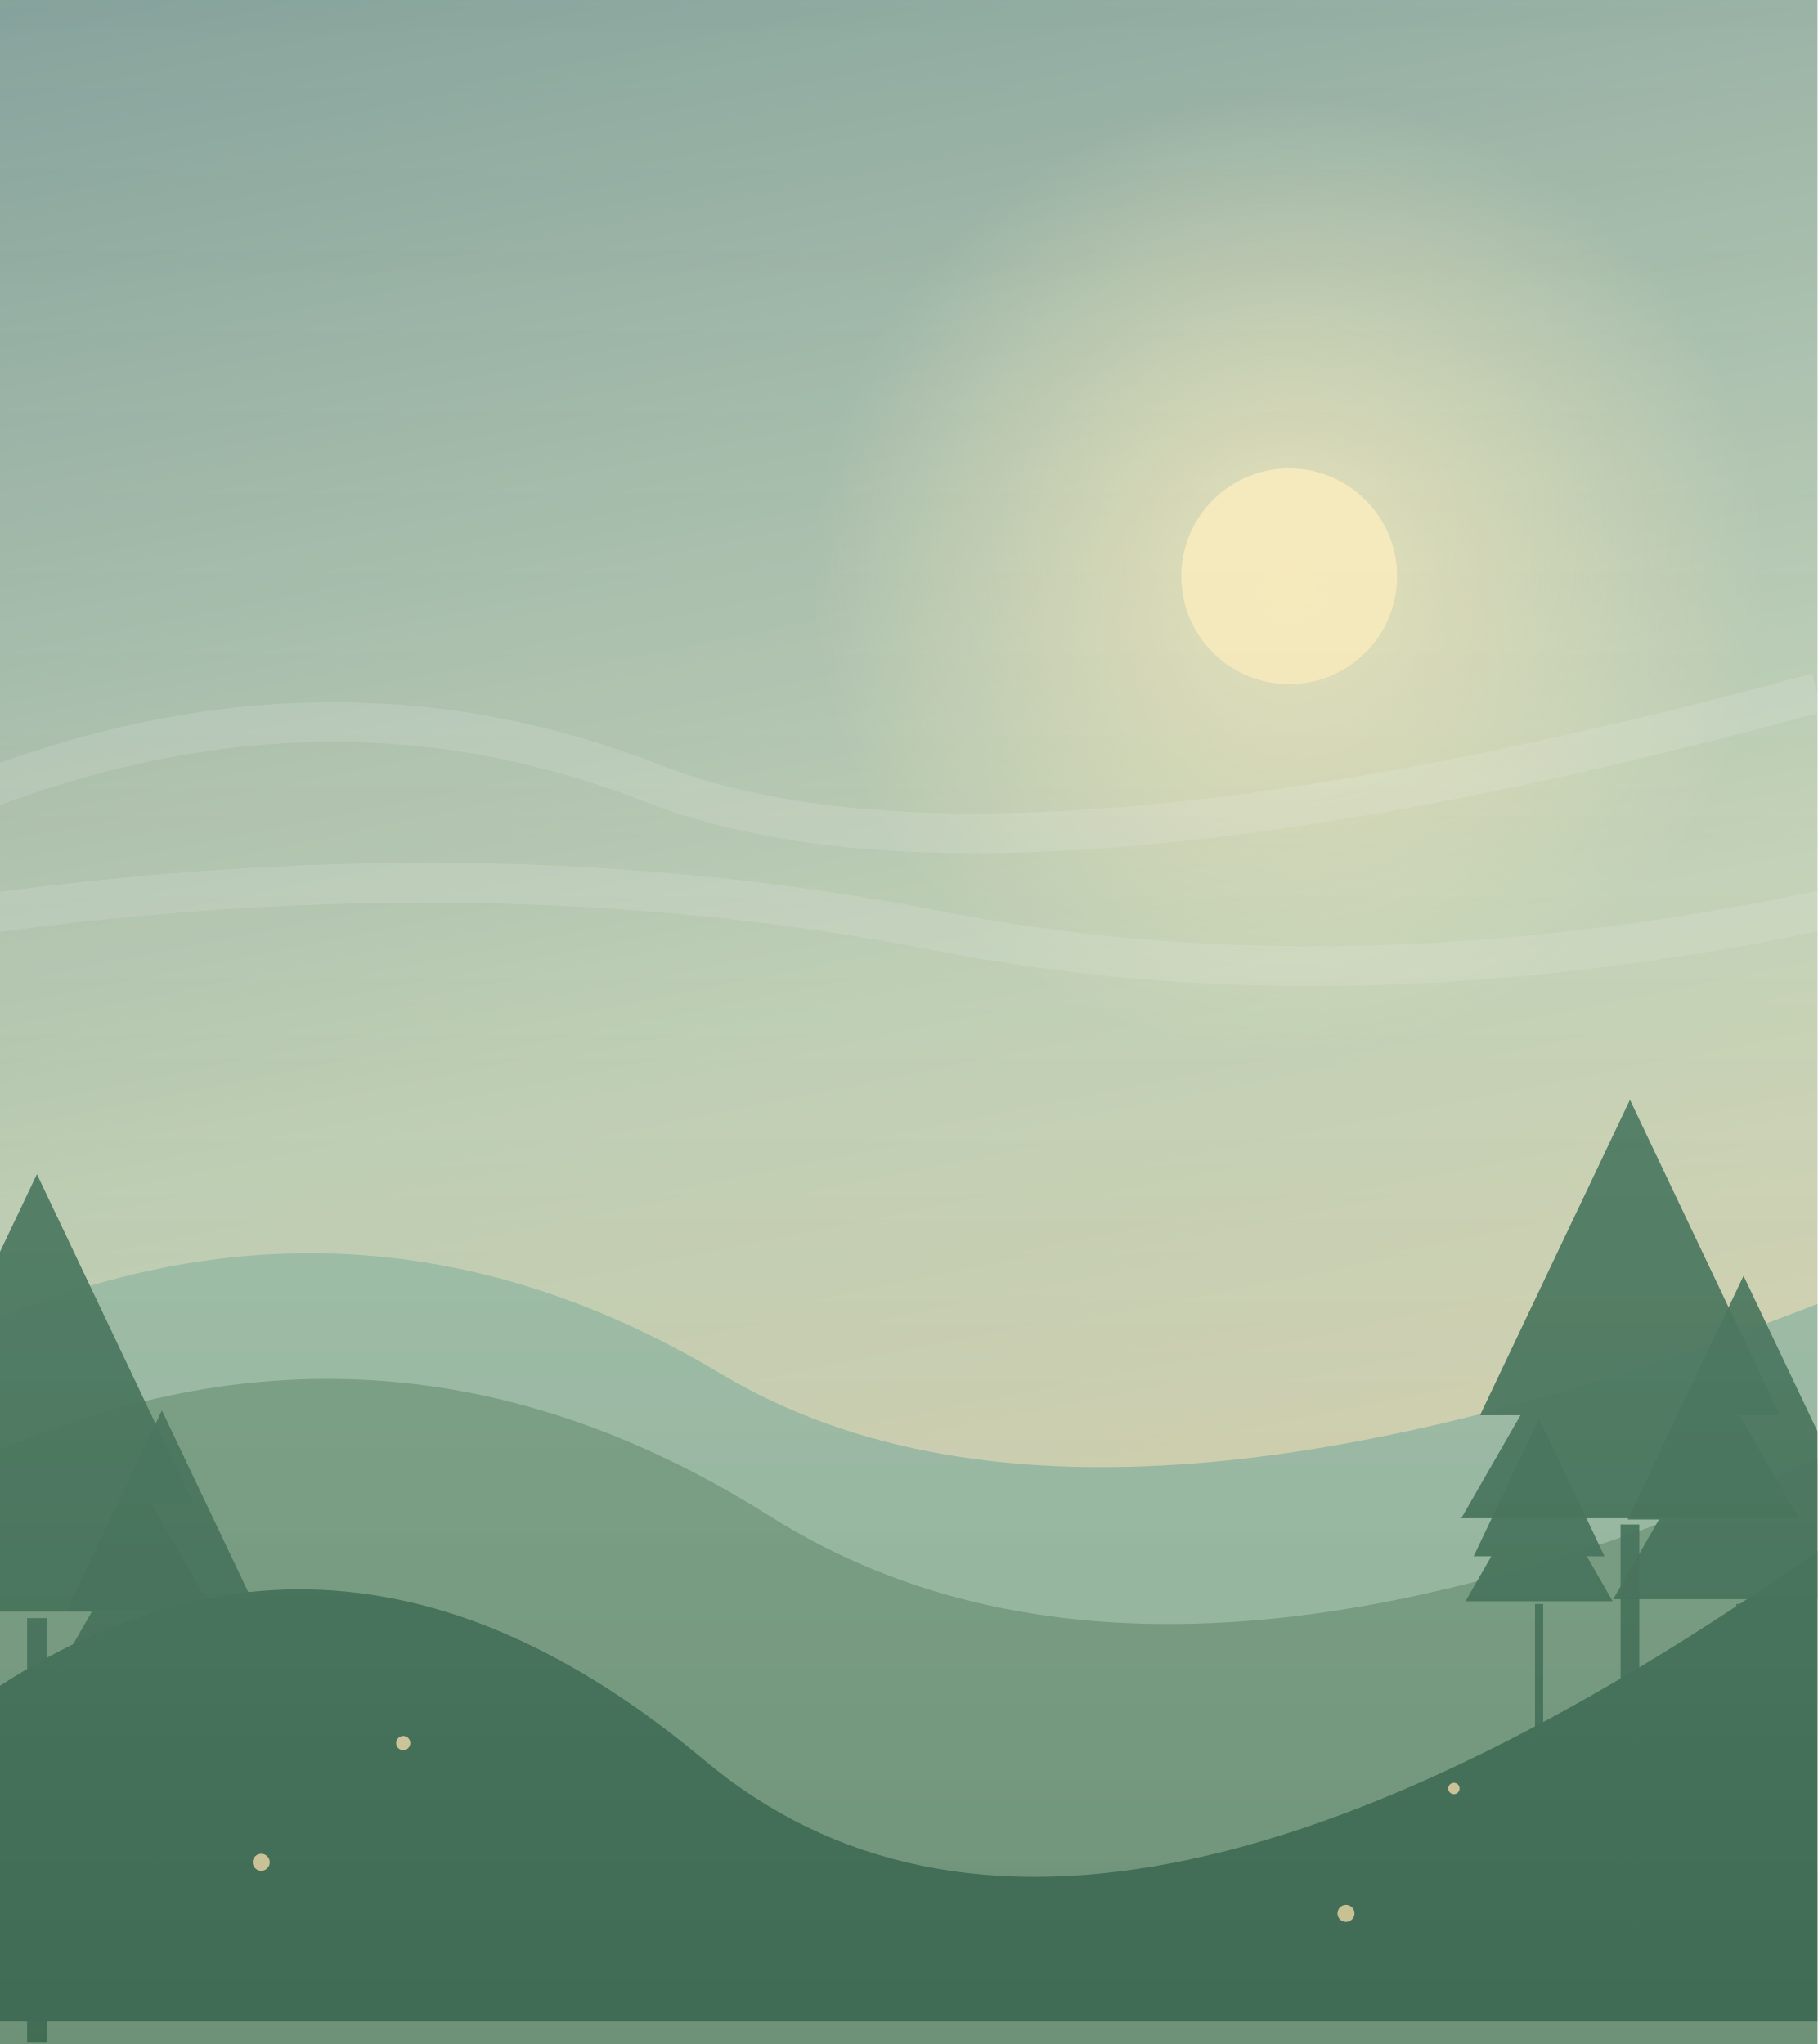
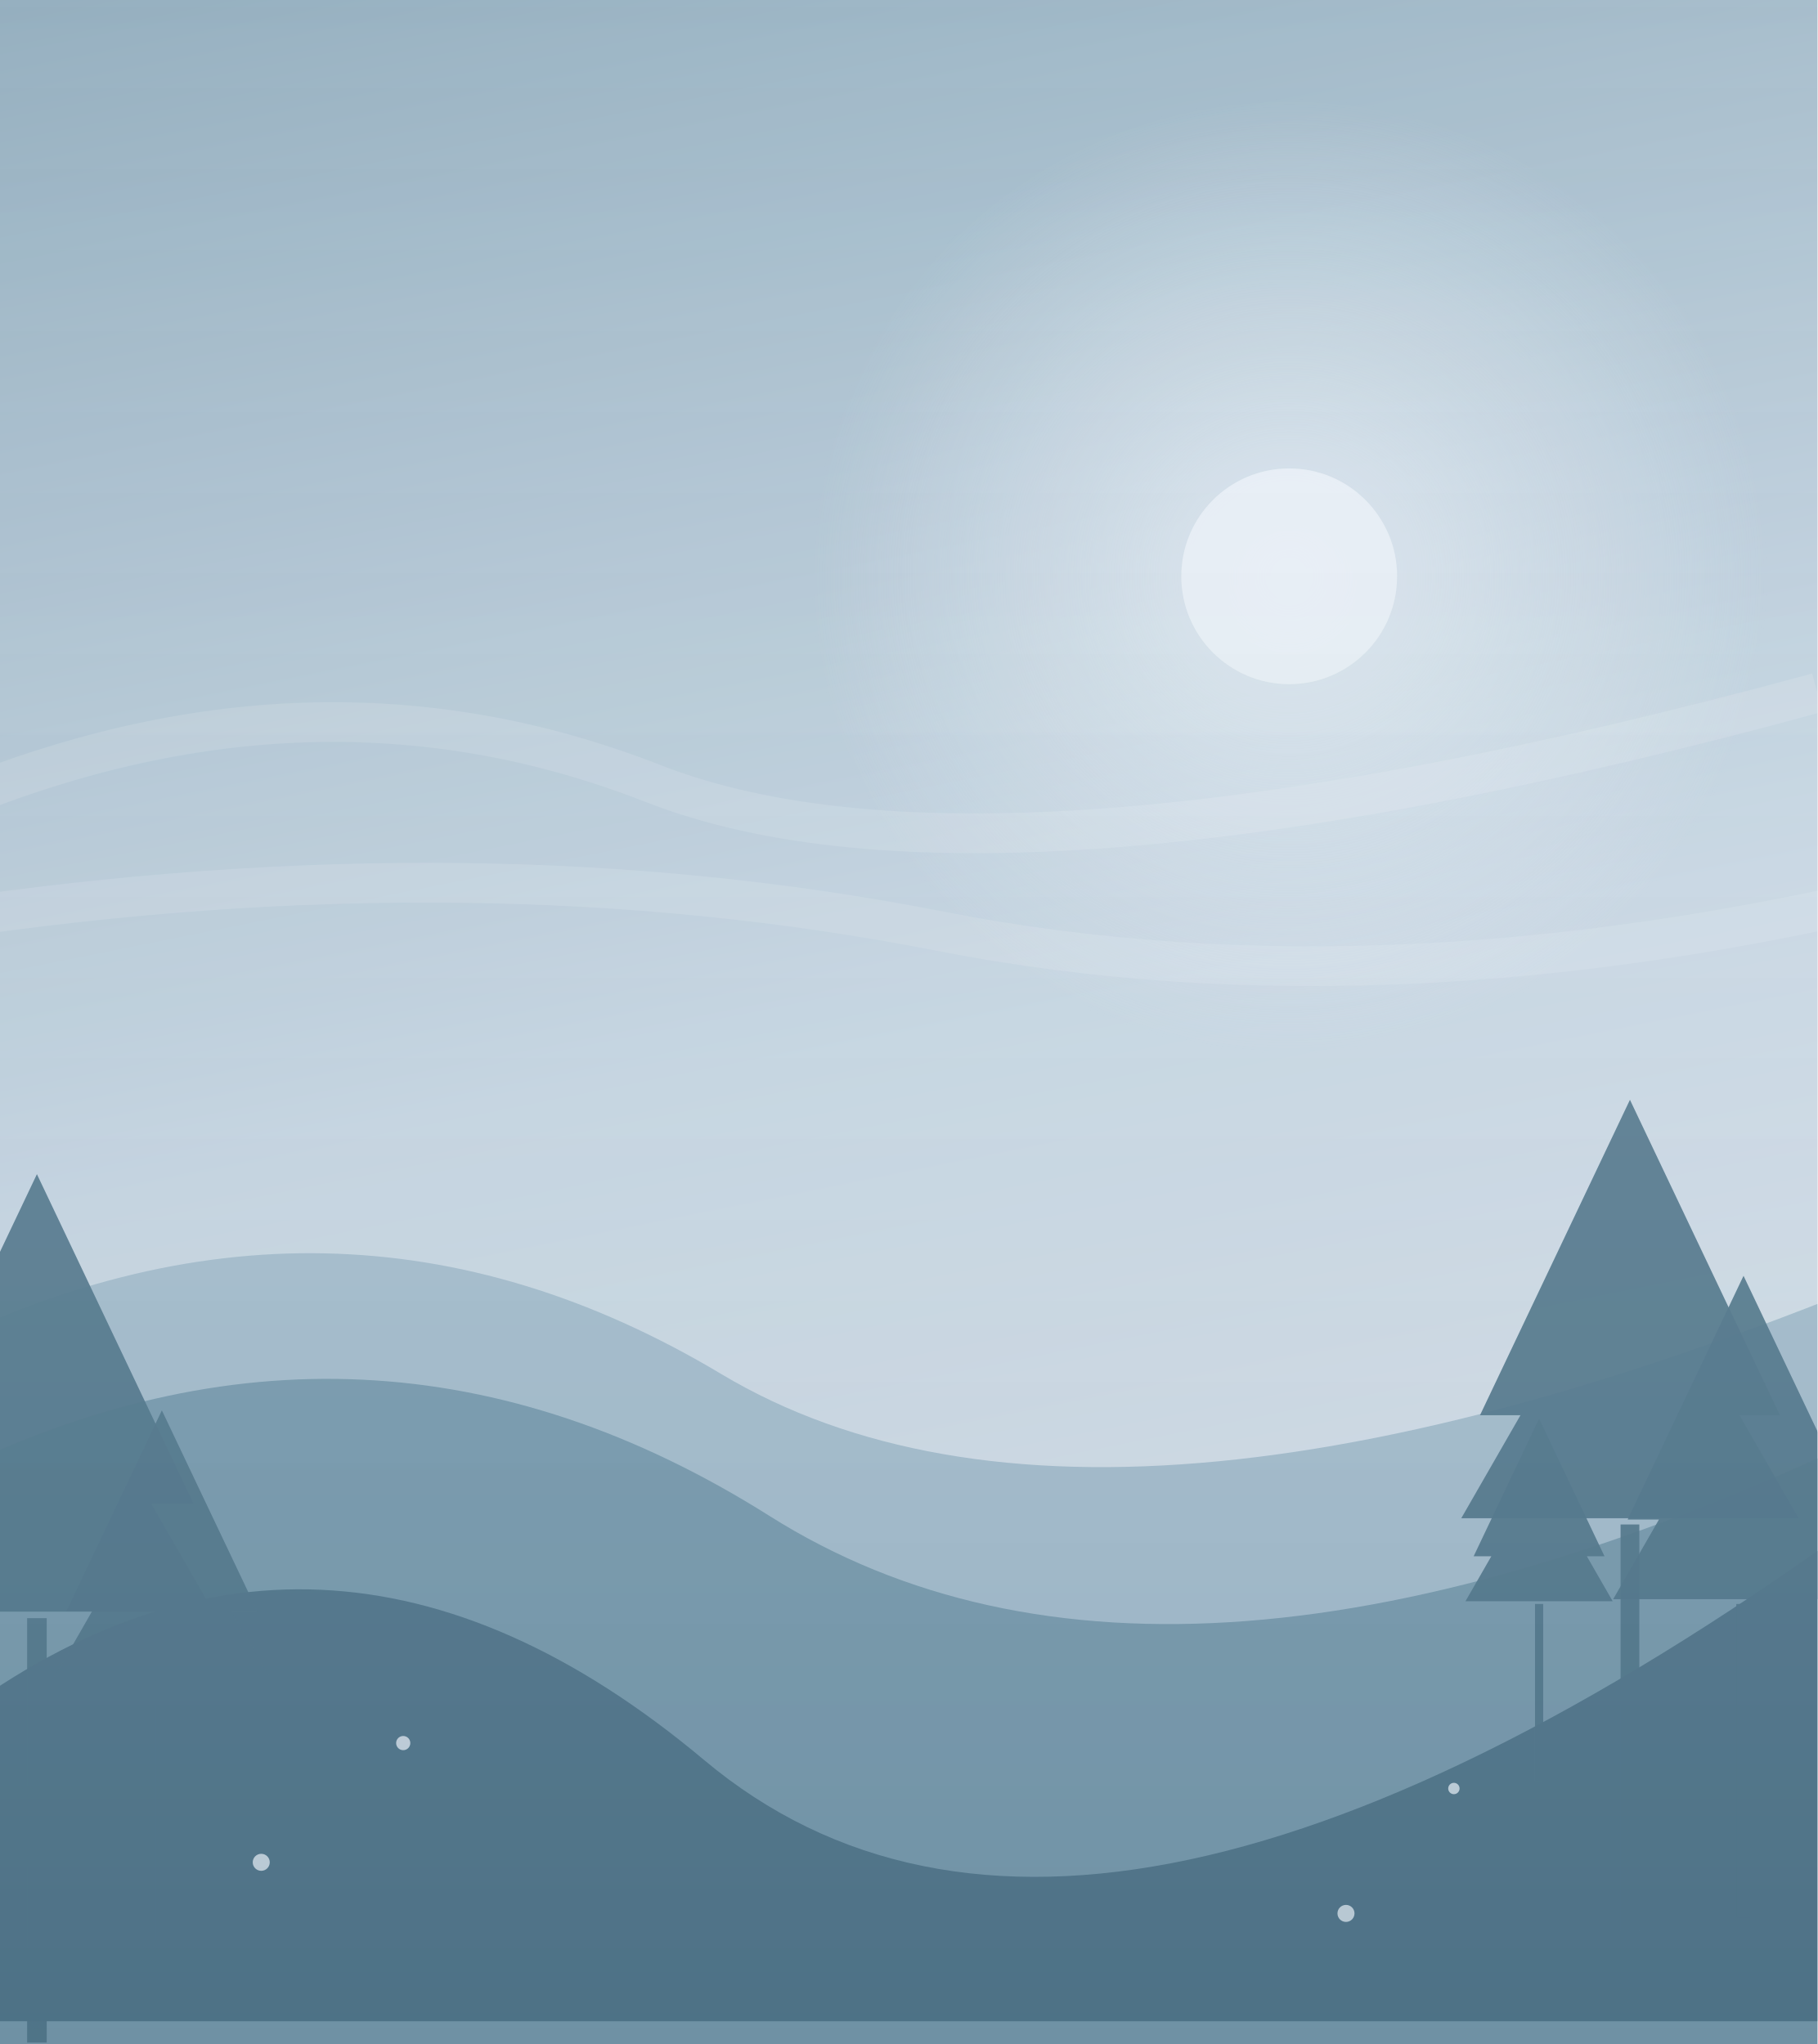
<svg xmlns="http://www.w3.org/2000/svg" viewBox="0 0 640 720" preserveAspectRatio="xMidYMid slice">
  <defs>
    <linearGradient id="sky" x2=".18" y2="1">
-       <stop stop-color="#7d9c95" />
-       <stop offset=".58" stop-color="#c8d8bb" />
-       <stop offset="1" stop-color="#f4e5ba" />
+       <stop stop-color="#8eaabb" />
+       <stop offset=".58" stop-color="#cfdeea" />
+       <stop offset="1" stop-color="#e7eff6" />
    </linearGradient>
    <radialGradient id="glow">
-       <stop stop-color="#ffefbd" stop-opacity=".74" />
-       <stop offset="1" stop-color="#ffefbd" stop-opacity="0" />
+       <stop stop-color="#edf4fa" stop-opacity=".74" />
+       <stop offset="1" stop-color="#edf4fa" stop-opacity="0" />
    </radialGradient>
    <linearGradient id="veil" x2="0" y2="1">
      <stop stop-color="#fff" stop-opacity=".06" />
-       <stop offset="1" stop-color="#071c19" stop-opacity=".16" />
+       <stop offset="1" stop-color="#18354a" stop-opacity=".16" />
    </linearGradient>
  </defs>
  <path fill="url(#sky)" d="M0 0h640v720H0z" />
  <circle cx="454" cy="203" r="169" fill="url(#glow)" />
-   <circle cx="454" cy="203" r="38" fill="#ffefbd" opacity=".84" />
+   <circle cx="454" cy="203" r="38" fill="#edf4fa" opacity=".84" />
  <path d="M-20 284q130-55 250-8t410-32M-20 324q188-28 351 4t360-19" fill="none" stroke="#fff" stroke-opacity=".14" stroke-width="14" />
-   <path d="M-30 478Q117 402 254 484t426-41v277H-30Z" fill="#a5c6ad" />
-   <path d="M-20 520Q130 445 271 534t390-30v216H-20Z" fill="#81a88a" />
-   <path d="M-20 608Q112 506 248 620t412-88v180H-20Z" fill="#49795f" />
-   <g transform="translate(13 570) scale(1.15)" fill="#49795f" opacity=".94">
+   <path d="M-30 478Q117 402 254 484t426-41v277H-30Z" fill="#adc5d5" />
+   <path d="M-20 520Q130 445 271 534t390-30v216H-20Z" fill="#7fa2b5" />
+   <path d="M-20 608Q112 506 248 620t412-88v180H-20Z" fill="#577c91" />
+   <g transform="translate(13 570) scale(1.15)" fill="#577c91" opacity=".94">
    <path d="M-3 0h6v130h-6z" />
    <path d="M0-136-48-35h96ZM0-96-54-2h108Z" />
  </g>
-   <g transform="translate(57 592) scale(0.7)" fill="#49795f" opacity=".94">
+   <g transform="translate(57 592) scale(0.7)" fill="#577c91" opacity=".94">
    <path d="M-3 0h6v130h-6z" />
    <path d="M0-136-48-35h96ZM0-96-54-2h108Z" />
  </g>
-   <g transform="translate(574 537) scale(1.1)" fill="#49795f" opacity=".94">
+   <g transform="translate(574 537) scale(1.1)" fill="#577c91" opacity=".94">
    <path d="M-3 0h6v130h-6z" />
    <path d="M0-136-48-35h96ZM0-96-54-2h108Z" />
  </g>
-   <g transform="translate(614 565) scale(0.85)" fill="#49795f" opacity=".94">
+   <g transform="translate(614 565) scale(0.85)" fill="#577c91" opacity=".94">
    <path d="M-3 0h6v130h-6z" />
    <path d="M0-136-48-35h96ZM0-96-54-2h108Z" />
  </g>
-   <g transform="translate(542 565) scale(0.48)" fill="#49795f" opacity=".94">
+   <g transform="translate(542 565) scale(0.48)" fill="#577c91" opacity=".94">
    <path d="M-3 0h6v130h-6z" />
    <path d="M0-136-48-35h96ZM0-96-54-2h108Z" />
  </g>
-   <g fill="#f8e5b0" opacity=".9">
+   <g fill="#dfebf4" opacity=".9">
    <circle cx="92" cy="656" r="3" />
    <circle cx="142" cy="614" r="2.5" />
    <circle cx="474" cy="674" r="3" />
    <circle cx="512" cy="630" r="2" />
  </g>
  <path fill="url(#veil)" d="M0 0h640v720H0z" />
</svg>
